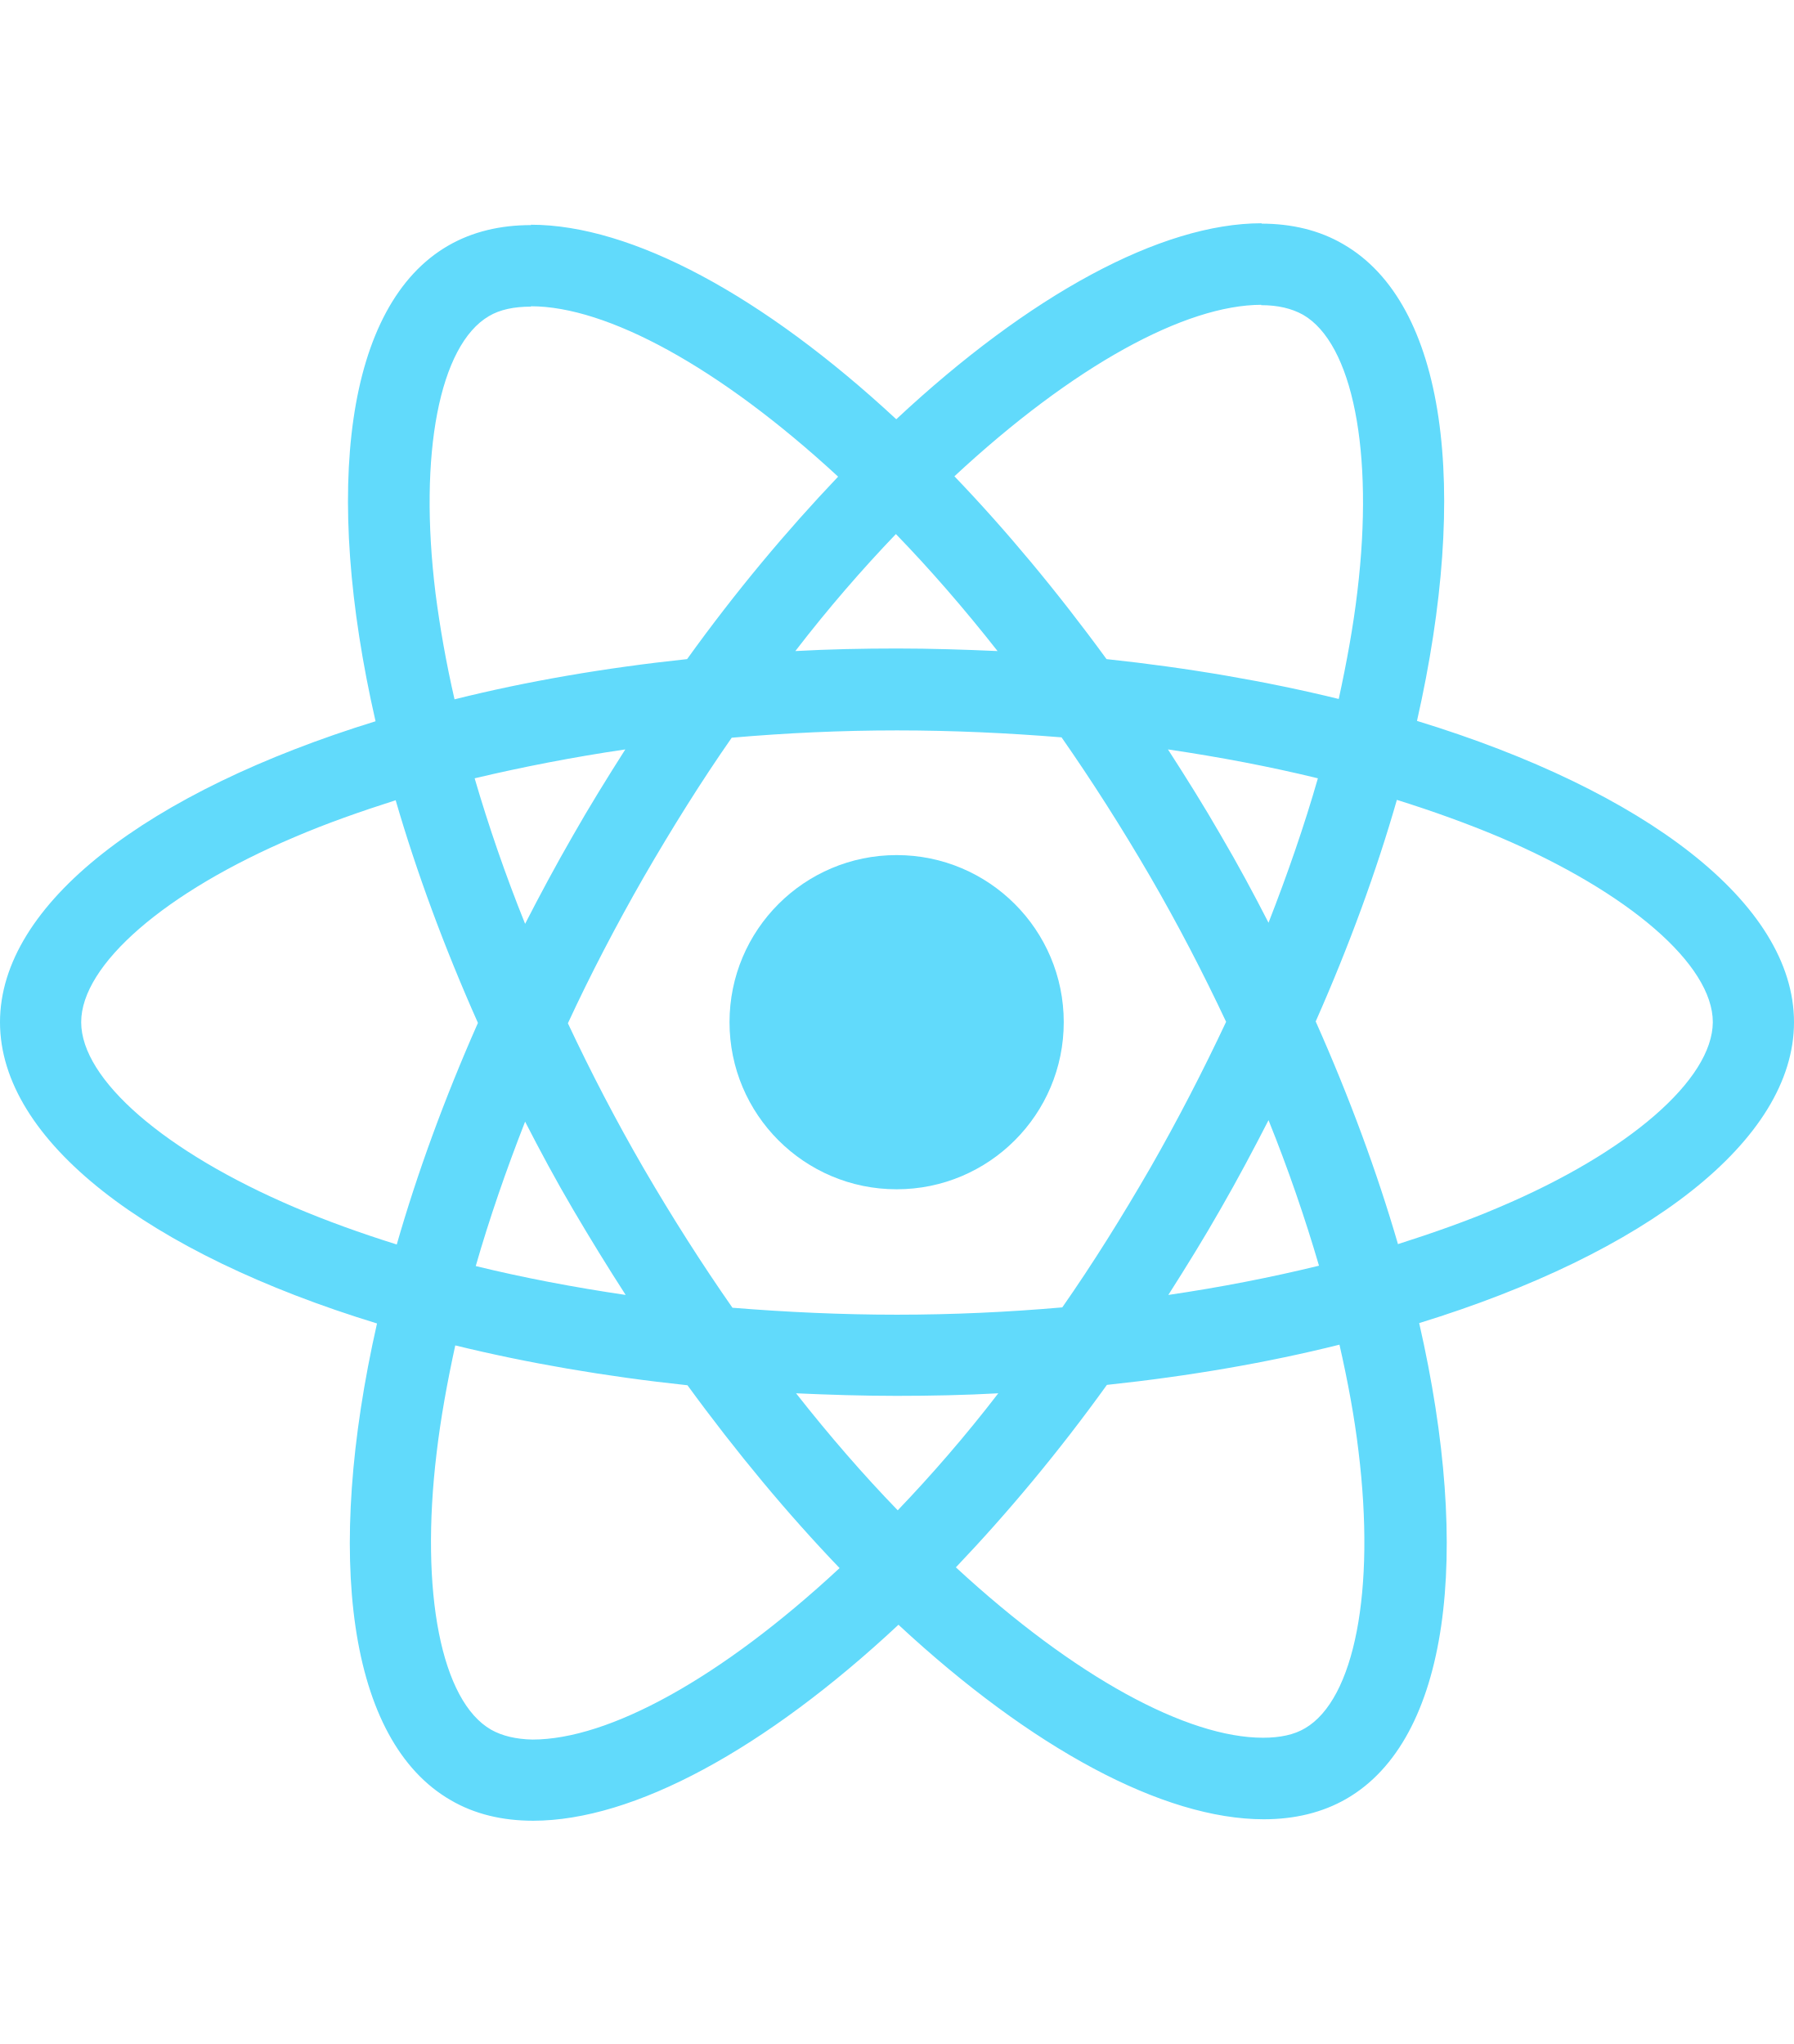
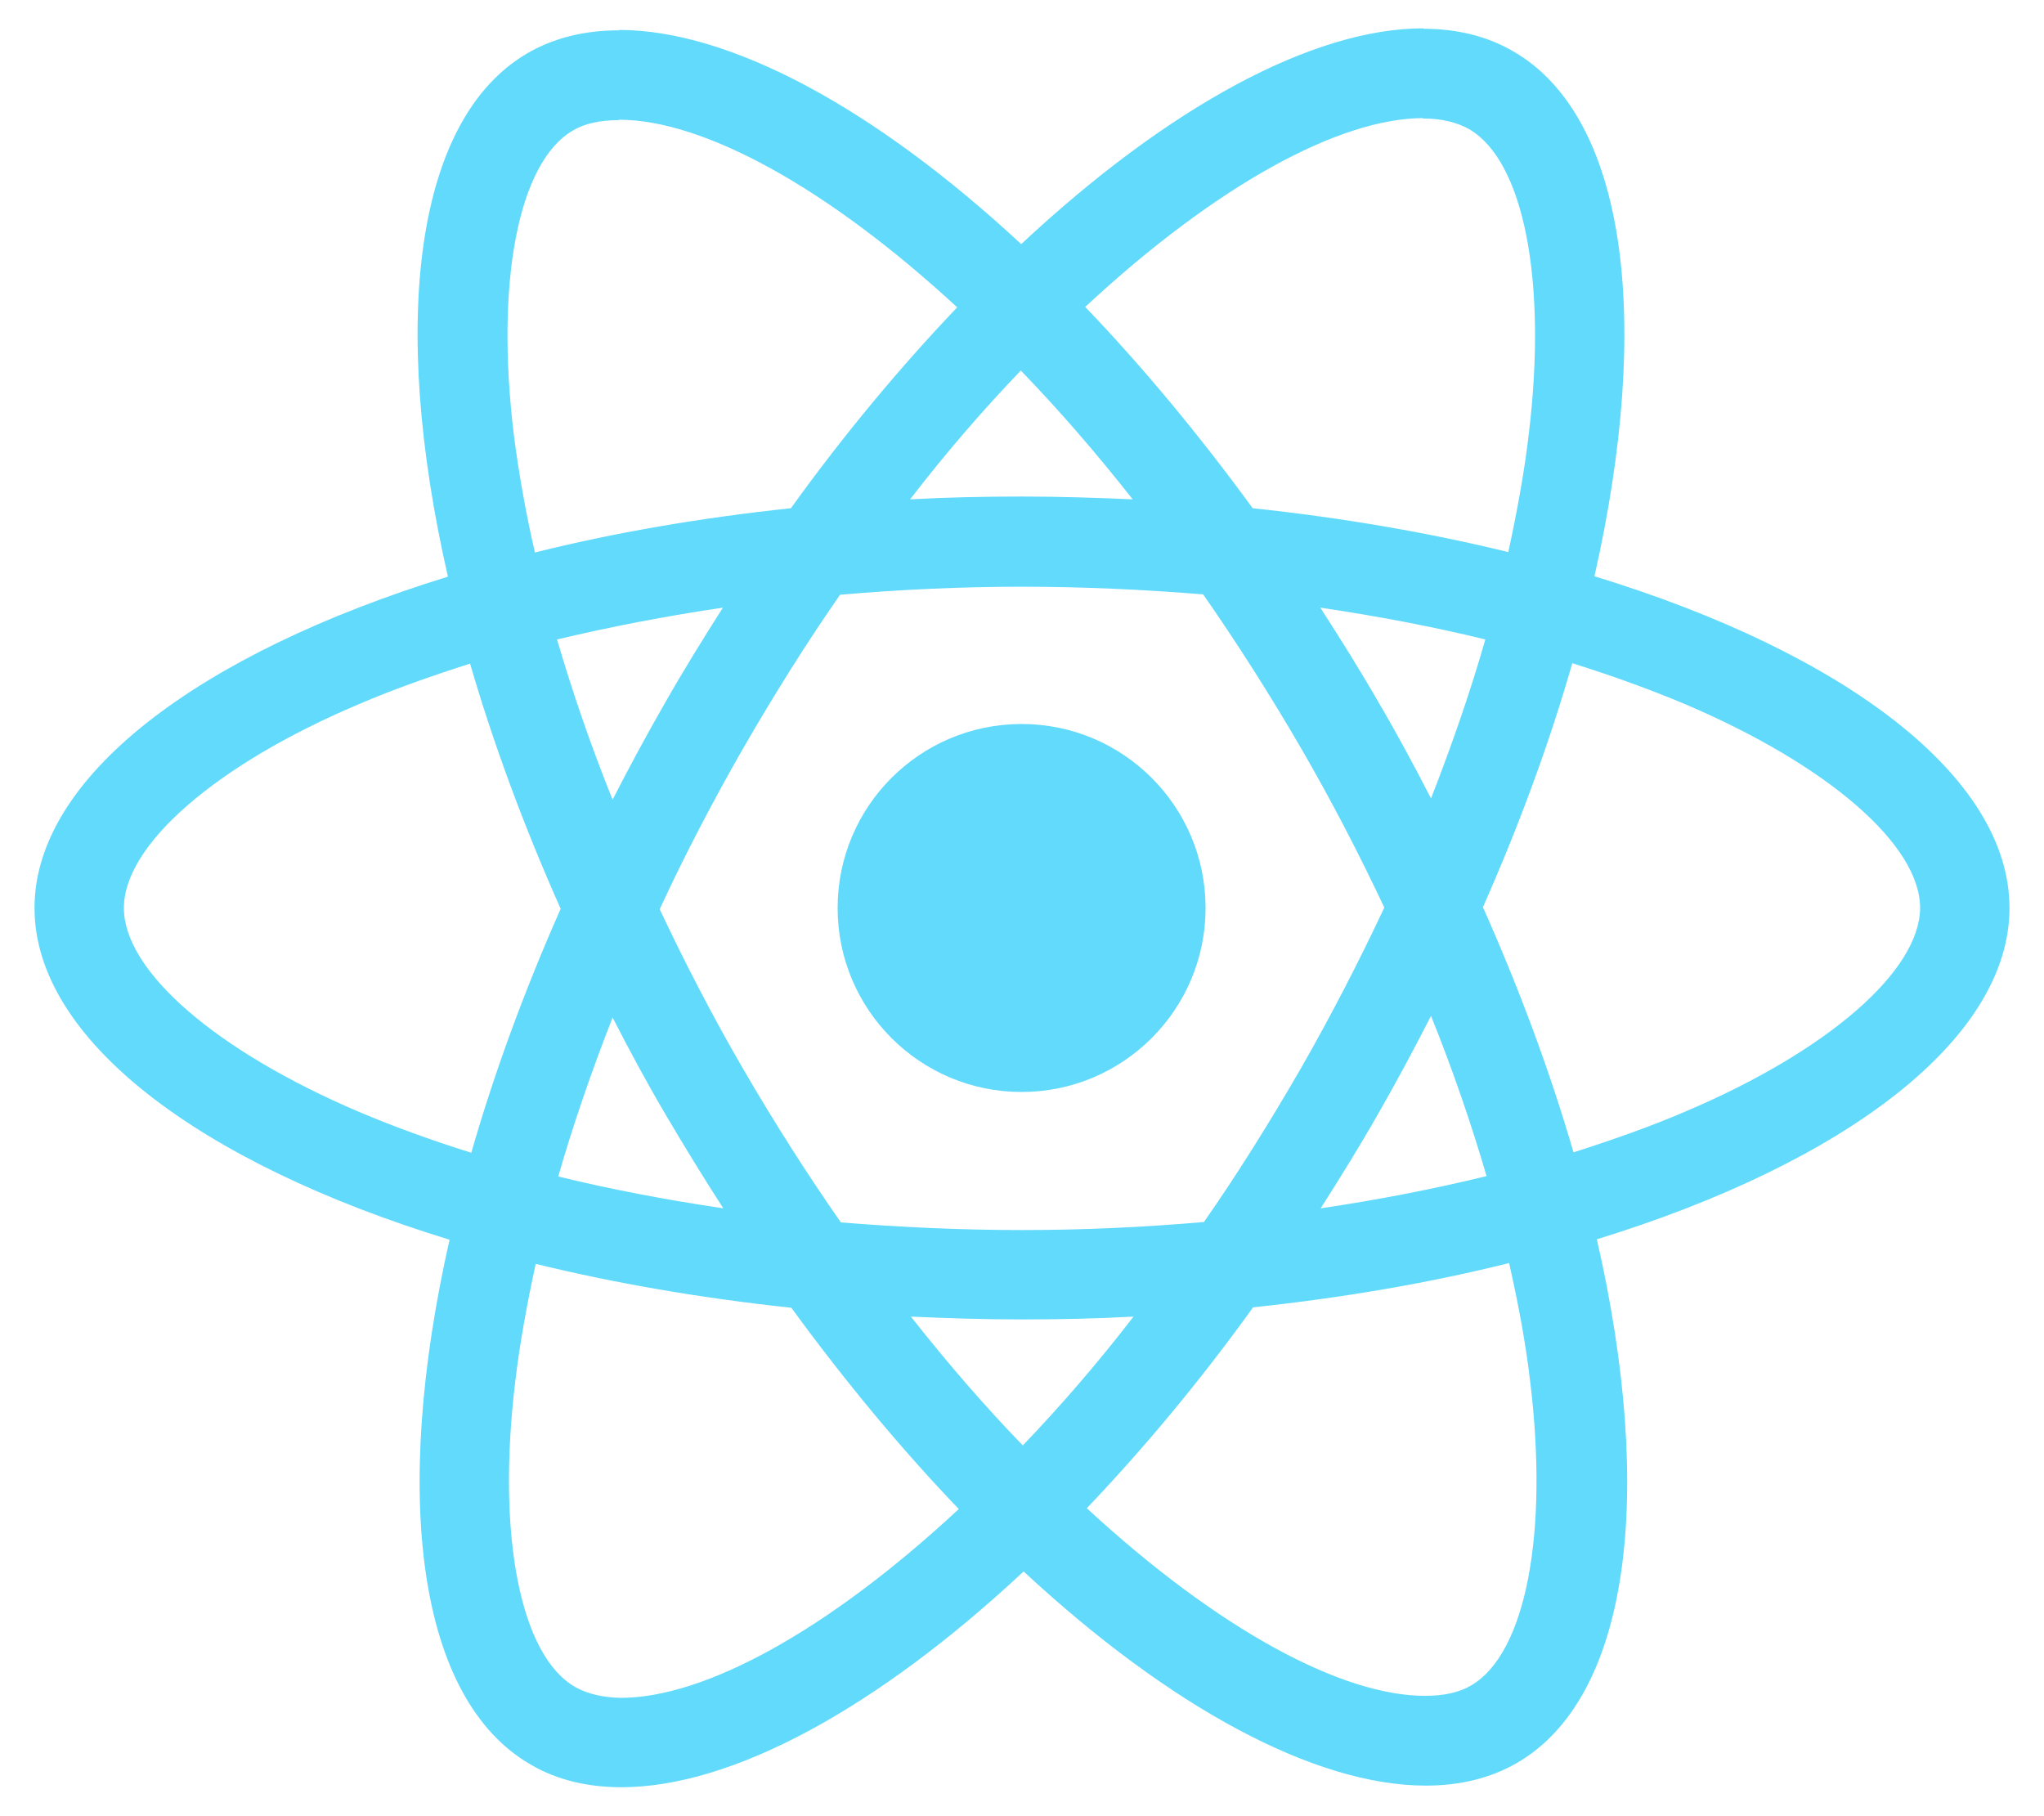
- <svg xmlns="http://www.w3.org/2000/svg" height="2500" viewBox="175.7 78 490.6 436.9" width="2194">
-   <g fill="#61dafb">
-     <path d="m666.3 296.5c0-32.5-40.7-63.3-103.1-82.4 14.4-63.6 8-114.2-20.2-130.4-6.5-3.8-14.1-5.6-22.4-5.6v22.3c4.6 0 8.3.9 11.4 2.6 13.6 7.8 19.5 37.5 14.9 75.7-1.1 9.4-2.9 19.3-5.1 29.4-19.6-4.8-41-8.5-63.5-10.9-13.5-18.5-27.5-35.3-41.6-50 32.6-30.3 63.2-46.9 84-46.9v-22.3c-27.5 0-63.5 19.6-99.9 53.6-36.4-33.8-72.4-53.2-99.9-53.2v22.3c20.7 0 51.4 16.5 84 46.6-14 14.7-28 31.4-41.3 49.9-22.6 2.4-44 6.1-63.6 11-2.3-10-4-19.7-5.2-29-4.7-38.2 1.1-67.9 14.6-75.8 3-1.8 6.9-2.6 11.5-2.6v-22.3c-8.4 0-16 1.8-22.6 5.6-28.1 16.2-34.4 66.7-19.9 130.1-62.2 19.2-102.7 49.9-102.7 82.3 0 32.5 40.7 63.3 103.1 82.4-14.4 63.6-8 114.2 20.2 130.4 6.5 3.8 14.1 5.6 22.5 5.6 27.5 0 63.5-19.6 99.9-53.6 36.4 33.8 72.4 53.2 99.9 53.2 8.4 0 16-1.8 22.6-5.6 28.1-16.2 34.4-66.7 19.9-130.1 62-19.1 102.5-49.9 102.5-82.3zm-130.2-66.7c-3.7 12.9-8.3 26.2-13.5 39.5-4.1-8-8.4-16-13.1-24-4.6-8-9.5-15.8-14.4-23.4 14.2 2.1 27.9 4.7 41 7.9zm-45.8 106.5c-7.8 13.5-15.8 26.3-24.1 38.2-14.9 1.3-30 2-45.2 2-15.1 0-30.2-.7-45-1.9-8.3-11.9-16.4-24.6-24.2-38-7.6-13.1-14.5-26.4-20.8-39.8 6.2-13.4 13.2-26.8 20.7-39.9 7.8-13.5 15.8-26.3 24.1-38.2 14.9-1.3 30-2 45.2-2 15.1 0 30.2.7 45 1.9 8.3 11.9 16.4 24.6 24.2 38 7.6 13.1 14.5 26.4 20.8 39.8-6.3 13.4-13.2 26.8-20.7 39.9zm32.3-13c5.4 13.4 10 26.8 13.8 39.8-13.1 3.2-26.9 5.9-41.2 8 4.9-7.7 9.8-15.6 14.4-23.7 4.6-8 8.9-16.1 13-24.1zm-101.4 106.7c-9.3-9.6-18.6-20.3-27.8-32 9 .4 18.2.7 27.5.7 9.4 0 18.7-.2 27.8-.7-9 11.7-18.3 22.4-27.5 32zm-74.4-58.9c-14.2-2.1-27.9-4.7-41-7.9 3.7-12.9 8.3-26.2 13.5-39.5 4.1 8 8.4 16 13.1 24s9.5 15.8 14.4 23.4zm73.9-208.1c9.3 9.6 18.6 20.3 27.8 32-9-.4-18.2-.7-27.5-.7-9.4 0-18.7.2-27.8.7 9-11.7 18.3-22.4 27.5-32zm-74 58.9c-4.9 7.7-9.8 15.6-14.4 23.7-4.6 8-8.9 16-13 24-5.4-13.4-10-26.8-13.8-39.8 13.1-3.1 26.9-5.8 41.2-7.9zm-90.5 125.2c-35.4-15.1-58.3-34.9-58.3-50.6s22.9-35.6 58.3-50.6c8.6-3.7 18-7 27.7-10.1 5.7 19.6 13.2 40 22.5 60.9-9.2 20.8-16.6 41.1-22.2 60.6-9.9-3.1-19.3-6.5-28-10.2zm53.8 142.9c-13.6-7.8-19.5-37.5-14.9-75.7 1.1-9.4 2.9-19.3 5.1-29.4 19.6 4.8 41 8.5 63.5 10.9 13.5 18.5 27.5 35.3 41.6 50-32.6 30.3-63.2 46.9-84 46.9-4.5-.1-8.3-1-11.3-2.7zm237.2-76.2c4.7 38.2-1.1 67.9-14.6 75.8-3 1.8-6.9 2.6-11.5 2.6-20.7 0-51.4-16.5-84-46.6 14-14.7 28-31.4 41.3-49.9 22.6-2.4 44-6.1 63.6-11 2.3 10.1 4.1 19.8 5.2 29.1zm38.5-66.7c-8.6 3.7-18 7-27.7 10.1-5.7-19.6-13.2-40-22.5-60.9 9.2-20.8 16.6-41.1 22.2-60.6 9.9 3.1 19.3 6.5 28.1 10.2 35.4 15.1 58.3 34.9 58.3 50.6-.1 15.7-23 35.6-58.4 50.6z" />
-     <circle cx="420.9" cy="296.5" r="45.7" />
+ <svg xmlns="http://www.w3.org/2000/svg" version="1.1" id="Camada_1" x="0px" y="0px" viewBox="0 0 1975 1754.17" style="enable-background:new 0 0 1975 1754.17;" xml:space="preserve">
+   <style type="text/css">
+ 	.st0{fill:#61DAFB;}
+ </style>
+   <g>
+     <path class="st0" d="M1941.65,877.28c0-126.42-158.31-246.22-401.03-320.51c56.01-247.39,31.12-444.21-78.57-507.22   c-25.28-14.78-54.85-21.78-87.13-21.78v86.74c17.89,0,32.28,3.5,44.34,10.11c52.9,30.34,75.85,145.87,57.96,294.45   c-4.28,36.56-11.28,75.07-19.84,114.36c-76.24-18.67-159.48-33.06-247-42.4c-52.51-71.96-106.97-137.31-161.81-194.49   c126.81-117.86,245.83-182.43,326.74-182.43V27.37c-106.97,0-247,76.24-388.58,208.49C845.14,104.39,705.11,28.93,598.14,28.93   v86.74c80.52,0,199.93,64.18,326.74,181.26c-54.46,57.18-108.91,122.14-160.65,194.1c-87.91,9.34-171.15,23.73-247.39,42.79   c-8.95-38.9-15.56-76.63-20.23-112.8c-18.28-148.59,4.28-264.11,56.79-294.84c11.67-7,26.84-10.11,44.73-10.11V29.32   c-32.67,0-62.24,7-87.91,21.78c-109.3,63.01-133.81,259.45-77.41,506.05C190.88,631.84,33.35,751.25,33.35,877.28   c0,126.42,158.31,246.22,401.03,320.51c-56.01,247.39-31.12,444.21,78.57,507.22c25.28,14.78,54.85,21.78,87.52,21.78   c106.97,0,247-76.24,388.58-208.49c141.59,131.47,281.62,206.93,388.58,206.93c32.67,0,62.24-7,87.91-21.78   c109.3-63.01,133.81-259.45,77.41-506.05C1784.12,1123.11,1941.65,1003.3,1941.65,877.28L1941.65,877.28z M1435.21,617.83   c-14.39,50.18-32.28,101.91-52.51,153.64c-15.95-31.12-32.67-62.24-50.96-93.35c-17.89-31.12-36.95-61.46-56.01-91.02   C1330.96,595.27,1384.25,605.39,1435.21,617.83L1435.21,617.83z M1257.06,1032.09c-30.34,52.51-61.46,102.3-93.74,148.59   c-57.96,5.06-116.69,7.78-175.82,7.78c-58.74,0-117.47-2.72-175.04-7.39c-32.28-46.29-63.79-95.69-94.13-147.81   c-29.56-50.96-56.4-102.69-80.91-154.81c24.12-52.12,51.34-104.24,80.52-155.2c30.34-52.51,61.46-102.3,93.74-148.59   c57.96-5.06,116.69-7.78,175.82-7.78c58.73,0,117.47,2.72,175.04,7.39c32.28,46.29,63.79,95.69,94.13,147.81   c29.56,50.96,56.4,102.69,80.91,154.81C1313.07,929.01,1286.23,981.13,1257.06,1032.09L1257.06,1032.09z M1382.7,981.52   c21,52.12,38.9,104.24,53.68,154.81c-50.96,12.45-104.63,22.95-160.26,31.12c19.06-29.95,38.12-60.68,56.01-92.19   C1350.02,1044.15,1366.75,1012.64,1382.7,981.52L1382.7,981.52z M988.28,1396.56c-36.17-37.34-72.35-78.96-108.13-124.47   c35.01,1.56,70.79,2.72,106.97,2.72c36.56,0,72.74-0.78,108.13-2.72C1060.24,1317.6,1024.06,1359.22,988.28,1396.56z    M698.88,1167.45c-55.23-8.17-108.52-18.28-159.48-30.73c14.39-50.18,32.28-101.91,52.51-153.64   c15.95,31.12,32.67,62.24,50.96,93.35C661.15,1107.55,679.82,1137.89,698.88,1167.45z M986.33,358   c36.17,37.34,72.35,78.96,108.13,124.47c-35.01-1.56-70.79-2.72-106.97-2.72c-36.56,0-72.74,0.78-108.13,2.72   C914.37,436.96,950.55,395.34,986.33,358z M698.49,587.1c-19.06,29.95-38.12,60.68-56.01,92.19   c-17.89,31.12-34.62,62.24-50.57,93.35c-21-52.12-38.9-104.24-53.68-154.81C589.19,605.77,642.87,595.27,698.49,587.1L698.49,587.1   z M346.47,1074.1c-137.7-58.73-226.77-135.75-226.77-196.82s89.07-138.47,226.77-196.82c33.45-14.39,70.02-27.23,107.75-39.29   c22.17,76.24,51.34,155.59,87.52,236.88c-35.79,80.91-64.57,159.87-86.35,235.72C416.88,1101.72,380.31,1088.49,346.47,1074.1   L346.47,1074.1z M555.74,1629.94c-52.9-30.34-75.85-145.86-57.96-294.45c4.28-36.56,11.28-75.07,19.84-114.36   c76.24,18.67,159.48,33.06,247,42.4c52.51,71.96,106.97,137.31,161.81,194.49c-126.81,117.86-245.83,182.43-326.74,182.43   C582.19,1640.05,567.41,1636.55,555.74,1629.94L555.74,1629.94z M1478.38,1333.54c18.28,148.59-4.28,264.11-56.79,294.84   c-11.67,7-26.84,10.11-44.73,10.11c-80.52,0-199.93-64.18-326.74-181.26c54.46-57.18,108.91-122.14,160.65-194.1   c87.91-9.34,171.15-23.73,247.39-42.79C1467.1,1259.64,1474.1,1297.37,1478.38,1333.54z M1628.14,1074.1   c-33.45,14.39-70.02,27.23-107.75,39.29c-22.17-76.24-51.34-155.59-87.52-236.88c35.79-80.91,64.57-159.87,86.35-235.72   c38.51,12.06,75.07,25.28,109.3,39.68c137.7,58.73,226.77,135.75,226.77,196.82C1854.91,938.35,1765.84,1015.75,1628.14,1074.1   L1628.14,1074.1z" />
+     <circle class="st0" cx="987.11" cy="877.28" r="177.76" />
  </g>
</svg>
